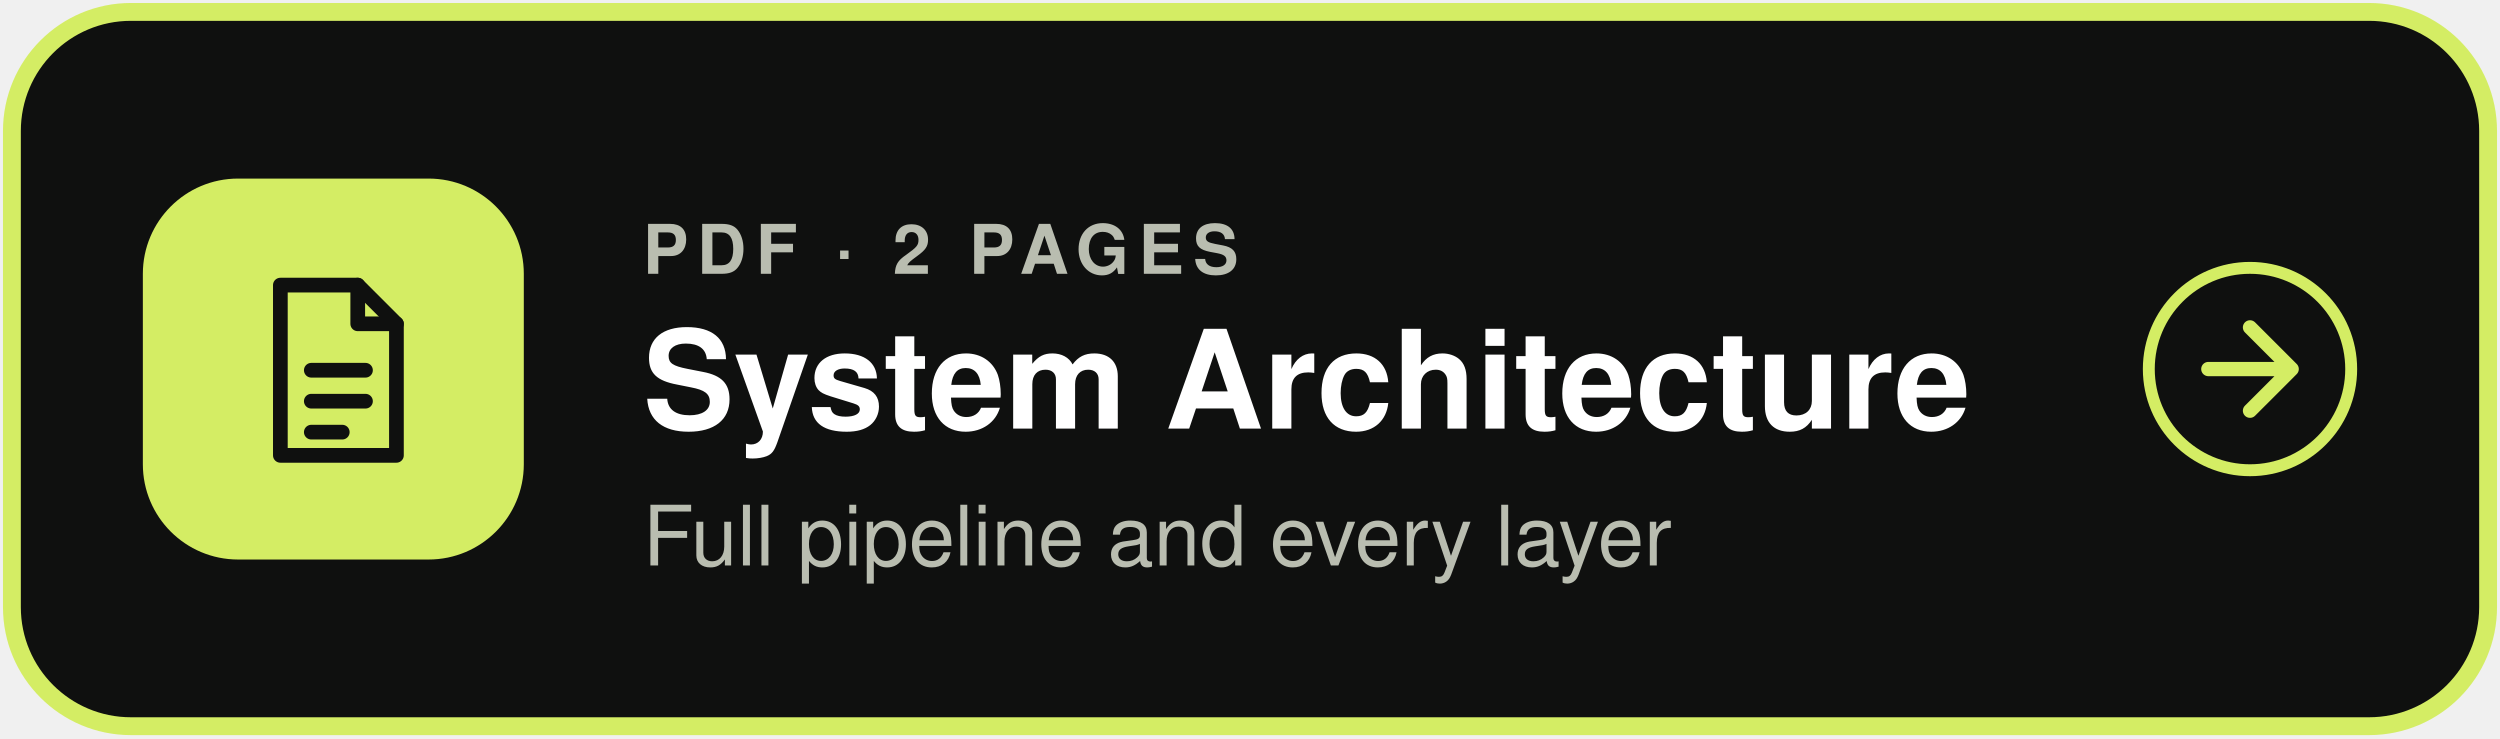
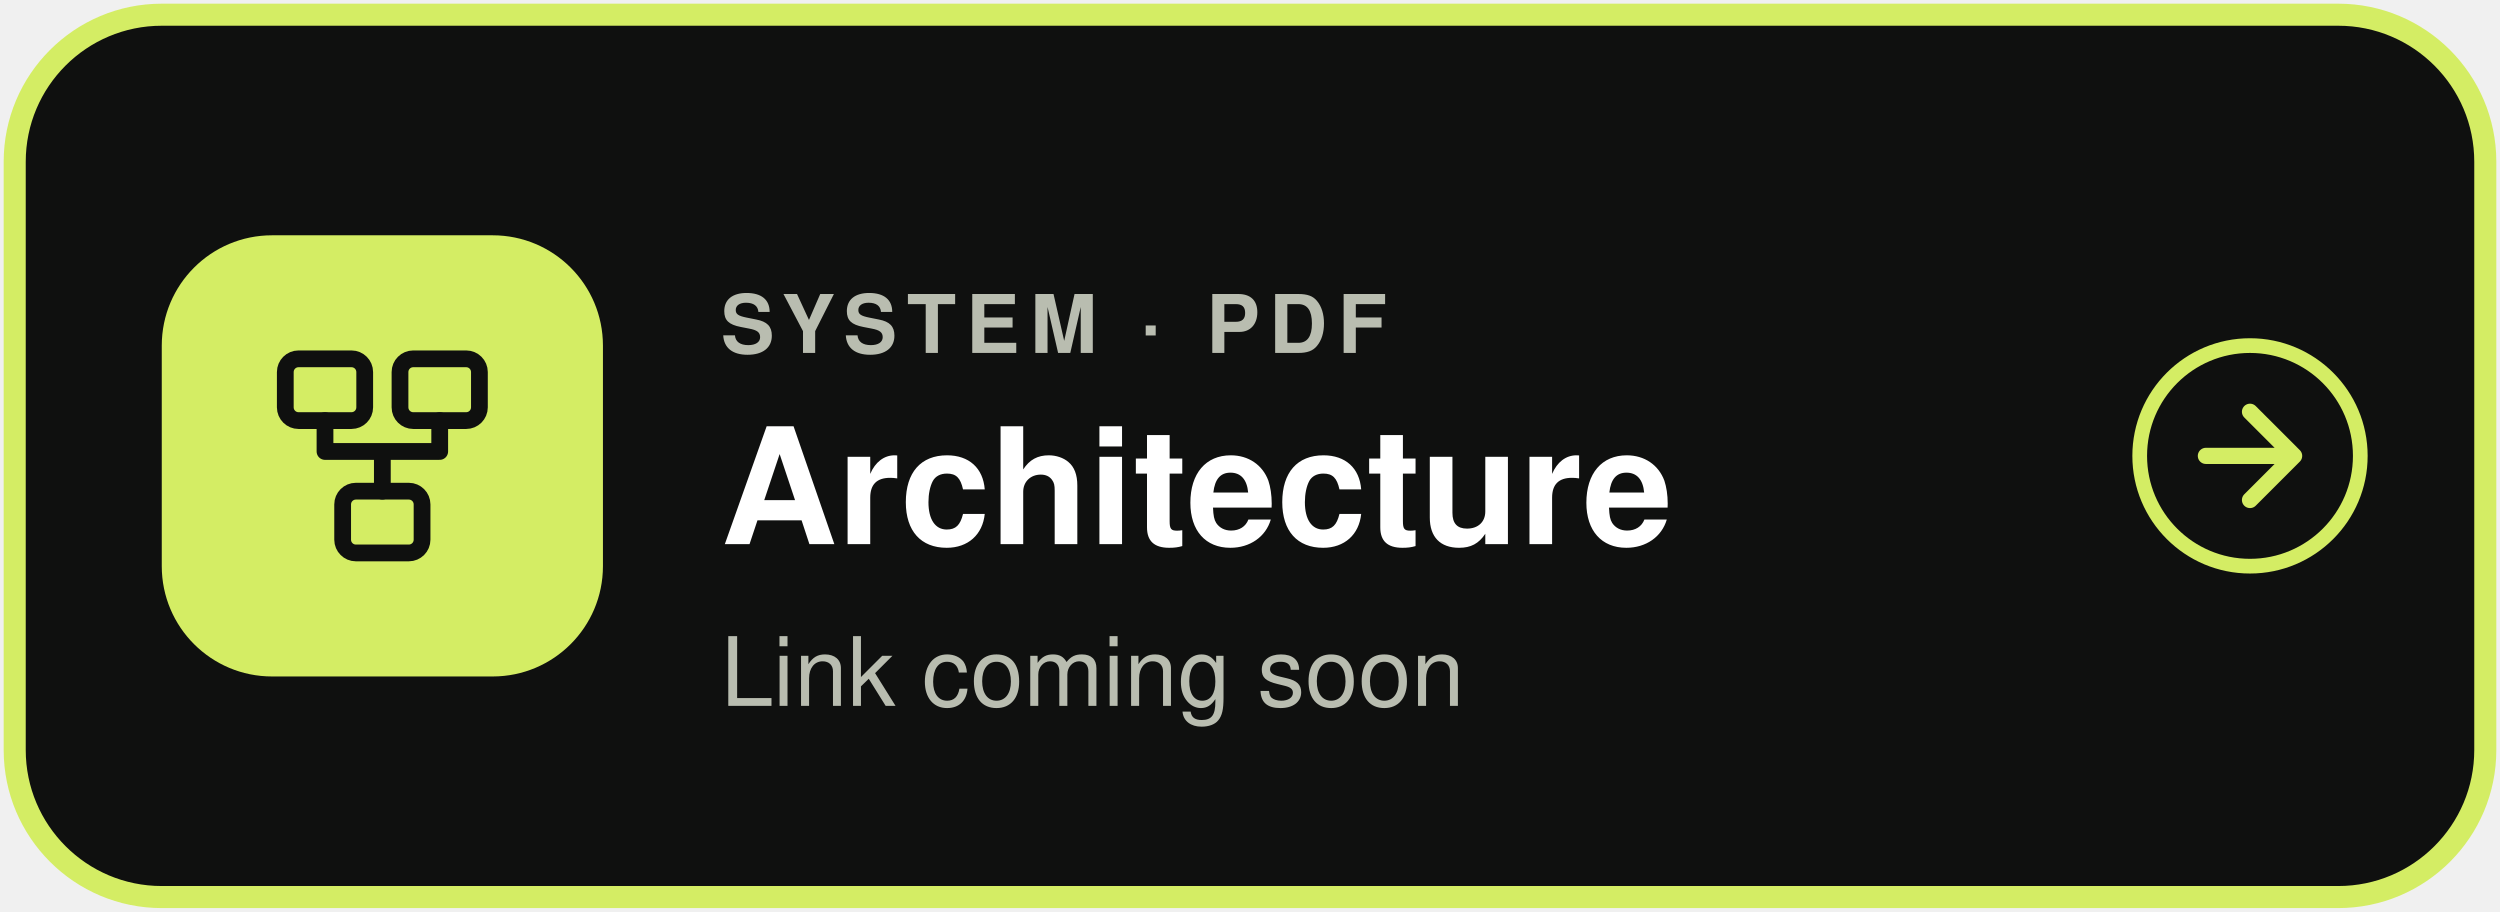
- <svg xmlns="http://www.w3.org/2000/svg" width="420" height="124" viewBox="0 0 420 124" role="img" aria-label="System Architecture">
-   <rect x="2" y="2" width="416" height="120" rx="20" fill="#0f100f" stroke="#d4ed64" stroke-width="3" />
-   <rect x="24" y="30.0" width="64" height="64" rx="16" fill="#d4ed64" />
-   <g transform="translate(38 44.0) scale(1.3)" fill="none" stroke="#0f100f" stroke-width="1.9" stroke-linecap="round" stroke-linejoin="round" color="#0f100f">
-     <path d="M7 3h10l5 5v17H7z" />
-     <path d="M17 3v5h5M11 14h7M11 18h7M11 22h4" />
+ <svg xmlns="http://www.w3.org/2000/svg" width="340" height="124" viewBox="0 0 340 124" role="img" aria-label="System Architecture">
+   <rect x="2" y="2" width="336" height="120" rx="20" fill="#0f100f" stroke="#d4ed64" stroke-width="3" />
+   <rect x="22" y="32" width="60" height="60" rx="15" fill="#d4ed64" />
+   <g transform="translate(35.2 45.2) scale(1.2)" fill="none" stroke="#0f100f" stroke-width="1.9" stroke-linecap="round" stroke-linejoin="round">
+     <rect x="3" y="3" width="9" height="7" rx="1.5" />
+     <rect x="16" y="3" width="9" height="7" rx="1.5" />
+     <rect x="9.5" y="18" width="9" height="7" rx="1.5" />
+     <path d="M7.5 10v3.5h13V10M14 13.5V18" />
  </g>
-   <text x="108" y="46.0" font-family="-apple-system,BlinkMacSystemFont,'Segoe UI',Helvetica,Arial,sans-serif" font-size="11.5" font-weight="800" letter-spacing="1.6" fill="#b9bdb0">PDF · 2 PAGES</text>
-   <text x="108" y="72.0" font-family="-apple-system,BlinkMacSystemFont,'Segoe UI',Helvetica,Arial,sans-serif" font-size="23" font-weight="800" fill="#ffffff">System Architecture</text>
-   <text x="108" y="95.0" font-family="-apple-system,BlinkMacSystemFont,'Segoe UI',Helvetica,Arial,sans-serif" font-size="14" font-weight="500" fill="#b9bdb0">Full pipeline and every layer</text>
-   <circle cx="378" cy="62.0" r="17" fill="none" stroke="#d4ed64" stroke-width="2" />
-   <path d="M371 62.0h13M378 55.0l7 7-7 7" fill="none" stroke="#d4ed64" stroke-width="2.4" stroke-linecap="round" stroke-linejoin="round" />
+   <text x="98" y="48" font-family="-apple-system,BlinkMacSystemFont,'Segoe UI',Helvetica,Arial,sans-serif" font-size="11" font-weight="800" letter-spacing="1.4" fill="#b9bdb0">SYSTEM · PDF</text>
+   <text x="98" y="74" font-family="-apple-system,BlinkMacSystemFont,'Segoe UI',Helvetica,Arial,sans-serif" font-size="22" font-weight="800" fill="#ffffff">Architecture</text>
+   <text x="98" y="96" font-family="-apple-system,BlinkMacSystemFont,'Segoe UI',Helvetica,Arial,sans-serif" font-size="13" font-weight="500" fill="#b9bdb0">Link coming soon</text>
+   <circle cx="306" cy="62" r="15" fill="none" stroke="#d4ed64" stroke-width="2" />
+   <path d="M300 62h12M306 56l6 6-6 6" fill="none" stroke="#d4ed64" stroke-width="2.2" stroke-linecap="round" stroke-linejoin="round" />
</svg>
